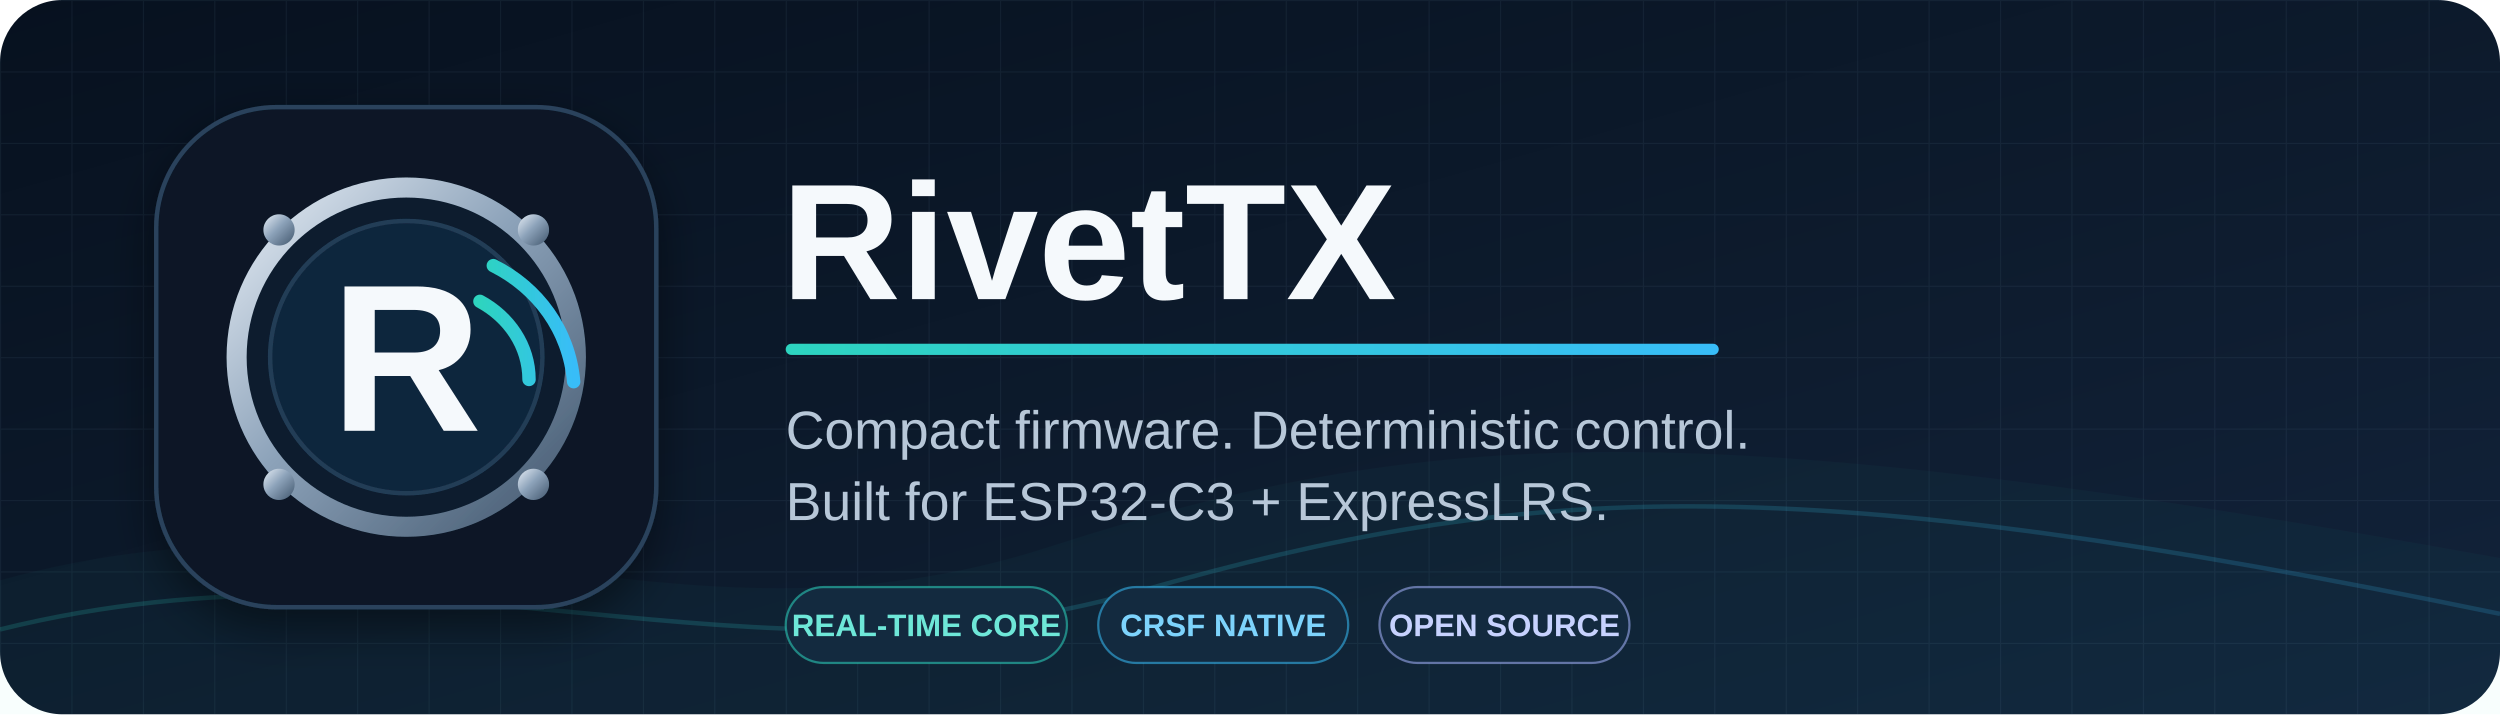
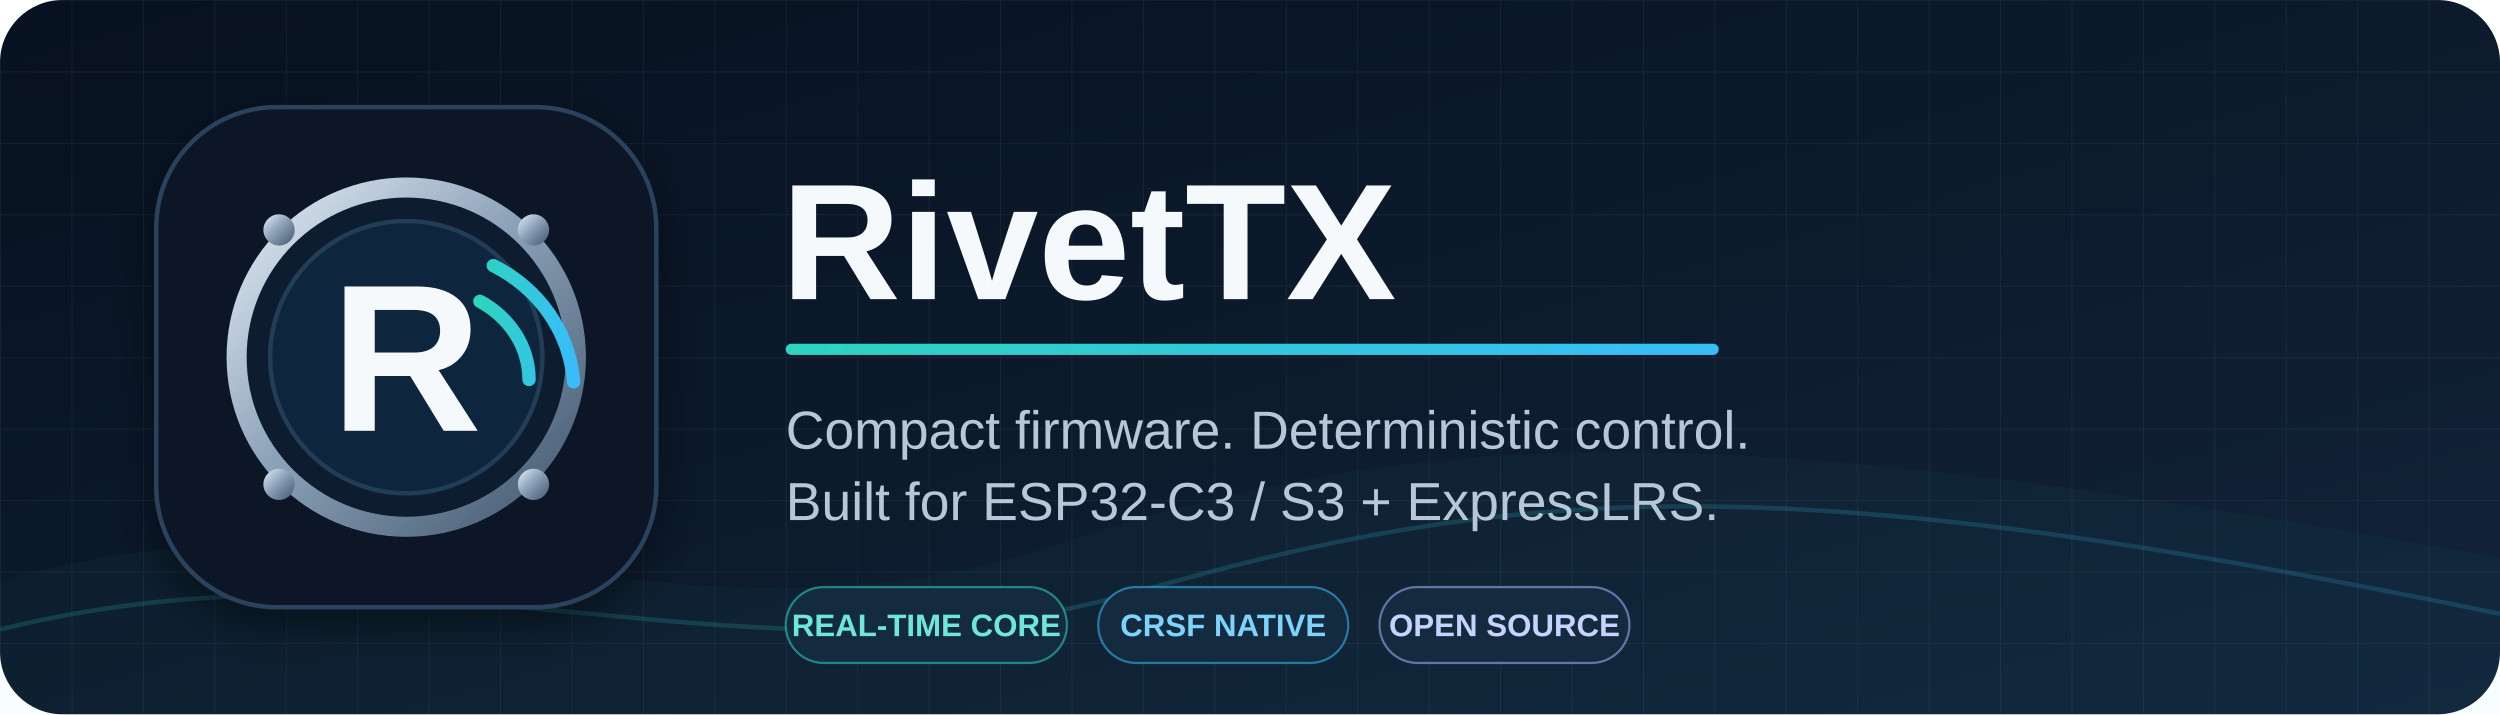
<svg xmlns="http://www.w3.org/2000/svg" width="1120" height="320" viewBox="0 0 1120 320" role="img" aria-labelledby="title desc">
  <defs>
    <linearGradient id="background" x1="0" y1="0" x2="1" y2="1">
      <stop offset="0" stop-color="#07111f" />
      <stop offset="0.55" stop-color="#0d1b2d" />
      <stop offset="1" stop-color="#12233b" />
    </linearGradient>
    <linearGradient id="metal" x1="0" y1="0" x2="1" y2="1">
      <stop offset="0" stop-color="#e6edf5" />
      <stop offset="0.45" stop-color="#8da3ba" />
      <stop offset="1" stop-color="#41566d" />
    </linearGradient>
    <linearGradient id="accent" x1="0" y1="0" x2="1" y2="0">
      <stop offset="0" stop-color="#2dd4bf" />
      <stop offset="1" stop-color="#38bdf8" />
    </linearGradient>
    <pattern id="grid" width="32" height="32" patternUnits="userSpaceOnUse">
      <path d="M32 0H0V32" fill="none" stroke="#86a8c7" stroke-opacity=".08" />
    </pattern>
    <filter id="shadow" x="-30%" y="-30%" width="160%" height="160%">
      <feDropShadow dx="0" dy="8" stdDeviation="10" flood-color="#000" flood-opacity=".45" />
    </filter>
  </defs>
  <rect width="1120" height="320" rx="28" fill="url(#background)" />
  <rect width="1120" height="320" rx="28" fill="url(#grid)" />
  <path d="M0 260C180 210 300 300 470 245S760 185 1120 250V320H0Z" fill="#2dd4bf" opacity=".035" />
  <path d="M0 282C190 235 335 315 510 265S805 210 1120 275" fill="none" stroke="url(#accent)" stroke-opacity=".18" stroke-width="2" />
  <g transform="translate(70 48)" filter="url(#shadow)">
    <rect width="224" height="224" rx="54" fill="#091625" stroke="#29425b" stroke-width="2" />
    <circle cx="112" cy="112" r="76" fill="#0b1b2d" stroke="url(#metal)" stroke-width="9" />
    <circle cx="112" cy="112" r="61" fill="#10263d" stroke="#223d56" stroke-width="2" />
    <circle cx="55" cy="55" r="7" fill="url(#metal)" />
    <circle cx="169" cy="55" r="7" fill="url(#metal)" />
    <circle cx="55" cy="169" r="7" fill="url(#metal)" />
    <circle cx="169" cy="169" r="7" fill="url(#metal)" />
    <text x="112" y="145" text-anchor="middle" fill="#f5f9fc" font-family="Arial, Helvetica, sans-serif" font-size="94" font-weight="900">R</text>
    <path d="M145 87c13 7 22 20 22 35M151 71c20 10 34 29 36 52" fill="none" stroke="url(#accent)" stroke-width="6" stroke-linecap="round" />
  </g>
  <g transform="translate(350 62)">
    <text x="0" y="72" fill="#f5f9fc" font-family="Arial, Helvetica, sans-serif" font-size="74" font-weight="800">RivetTX</text>
    <rect x="2" y="92" width="418" height="5" rx="2.5" fill="url(#accent)" />
    <text x="2" y="139" fill="#b7c7d8" font-family="Arial, Helvetica, sans-serif" font-size="24">Compact firmware. Deterministic control.</text>
-     <text x="2" y="171" fill="#b7c7d8" font-family="Arial, Helvetica, sans-serif" font-size="24">Built for ESP32-C3 + ExpressLRS.</text>
+     <text x="2" y="171" fill="#b7c7d8" font-family="Arial, Helvetica, sans-serif" font-size="24">Built for ESP32-C3 / S3 + ExpressLRS.</text>
    <g transform="translate(2 201)" font-family="Arial, Helvetica, sans-serif" font-size="14" font-weight="700">
      <rect width="126" height="34" rx="17" fill="#132a3f" stroke="#2dd4bf" stroke-opacity=".55" />
      <text x="63" y="22" text-anchor="middle" fill="#6ee7d8">REAL-TIME CORE</text>
      <rect x="140" width="112" height="34" rx="17" fill="#132a3f" stroke="#38bdf8" stroke-opacity=".55" />
      <text x="196" y="22" text-anchor="middle" fill="#7dd3fc">CRSF NATIVE</text>
      <rect x="266" width="112" height="34" rx="17" fill="#132a3f" stroke="#a5b4fc" stroke-opacity=".55" />
      <text x="322" y="22" text-anchor="middle" fill="#c7d2fe">OPEN SOURCE</text>
    </g>
  </g>
</svg>
